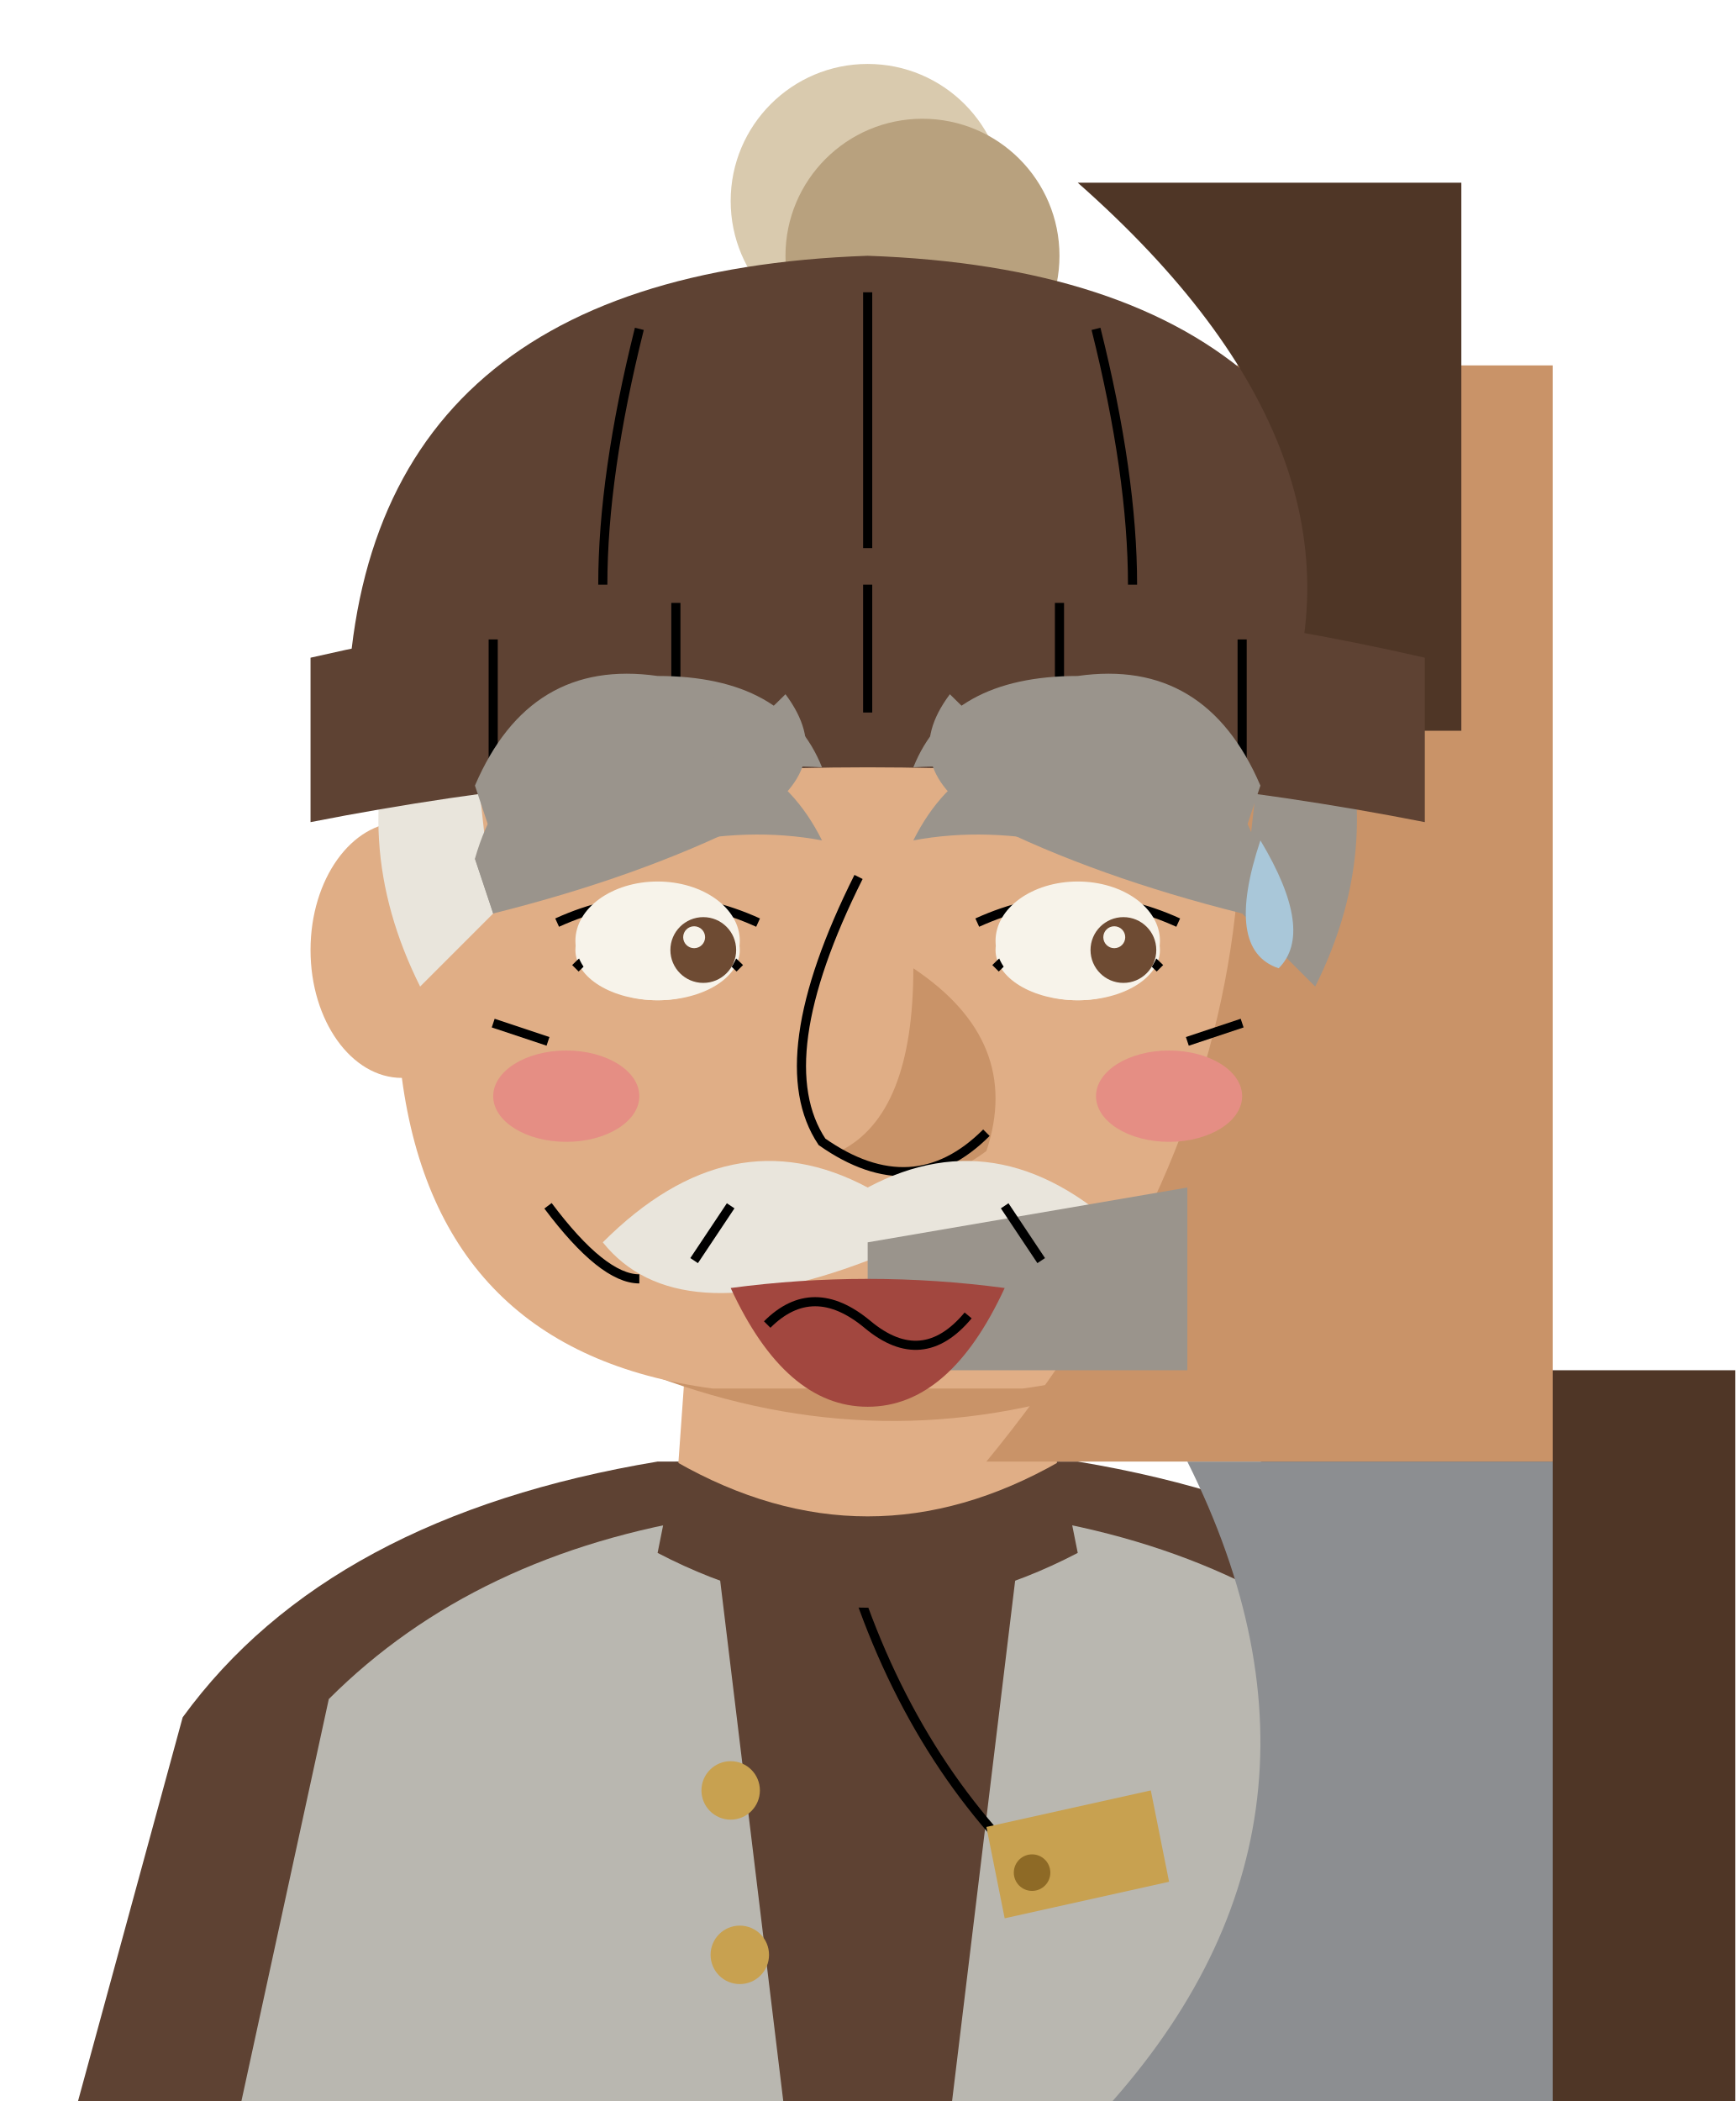
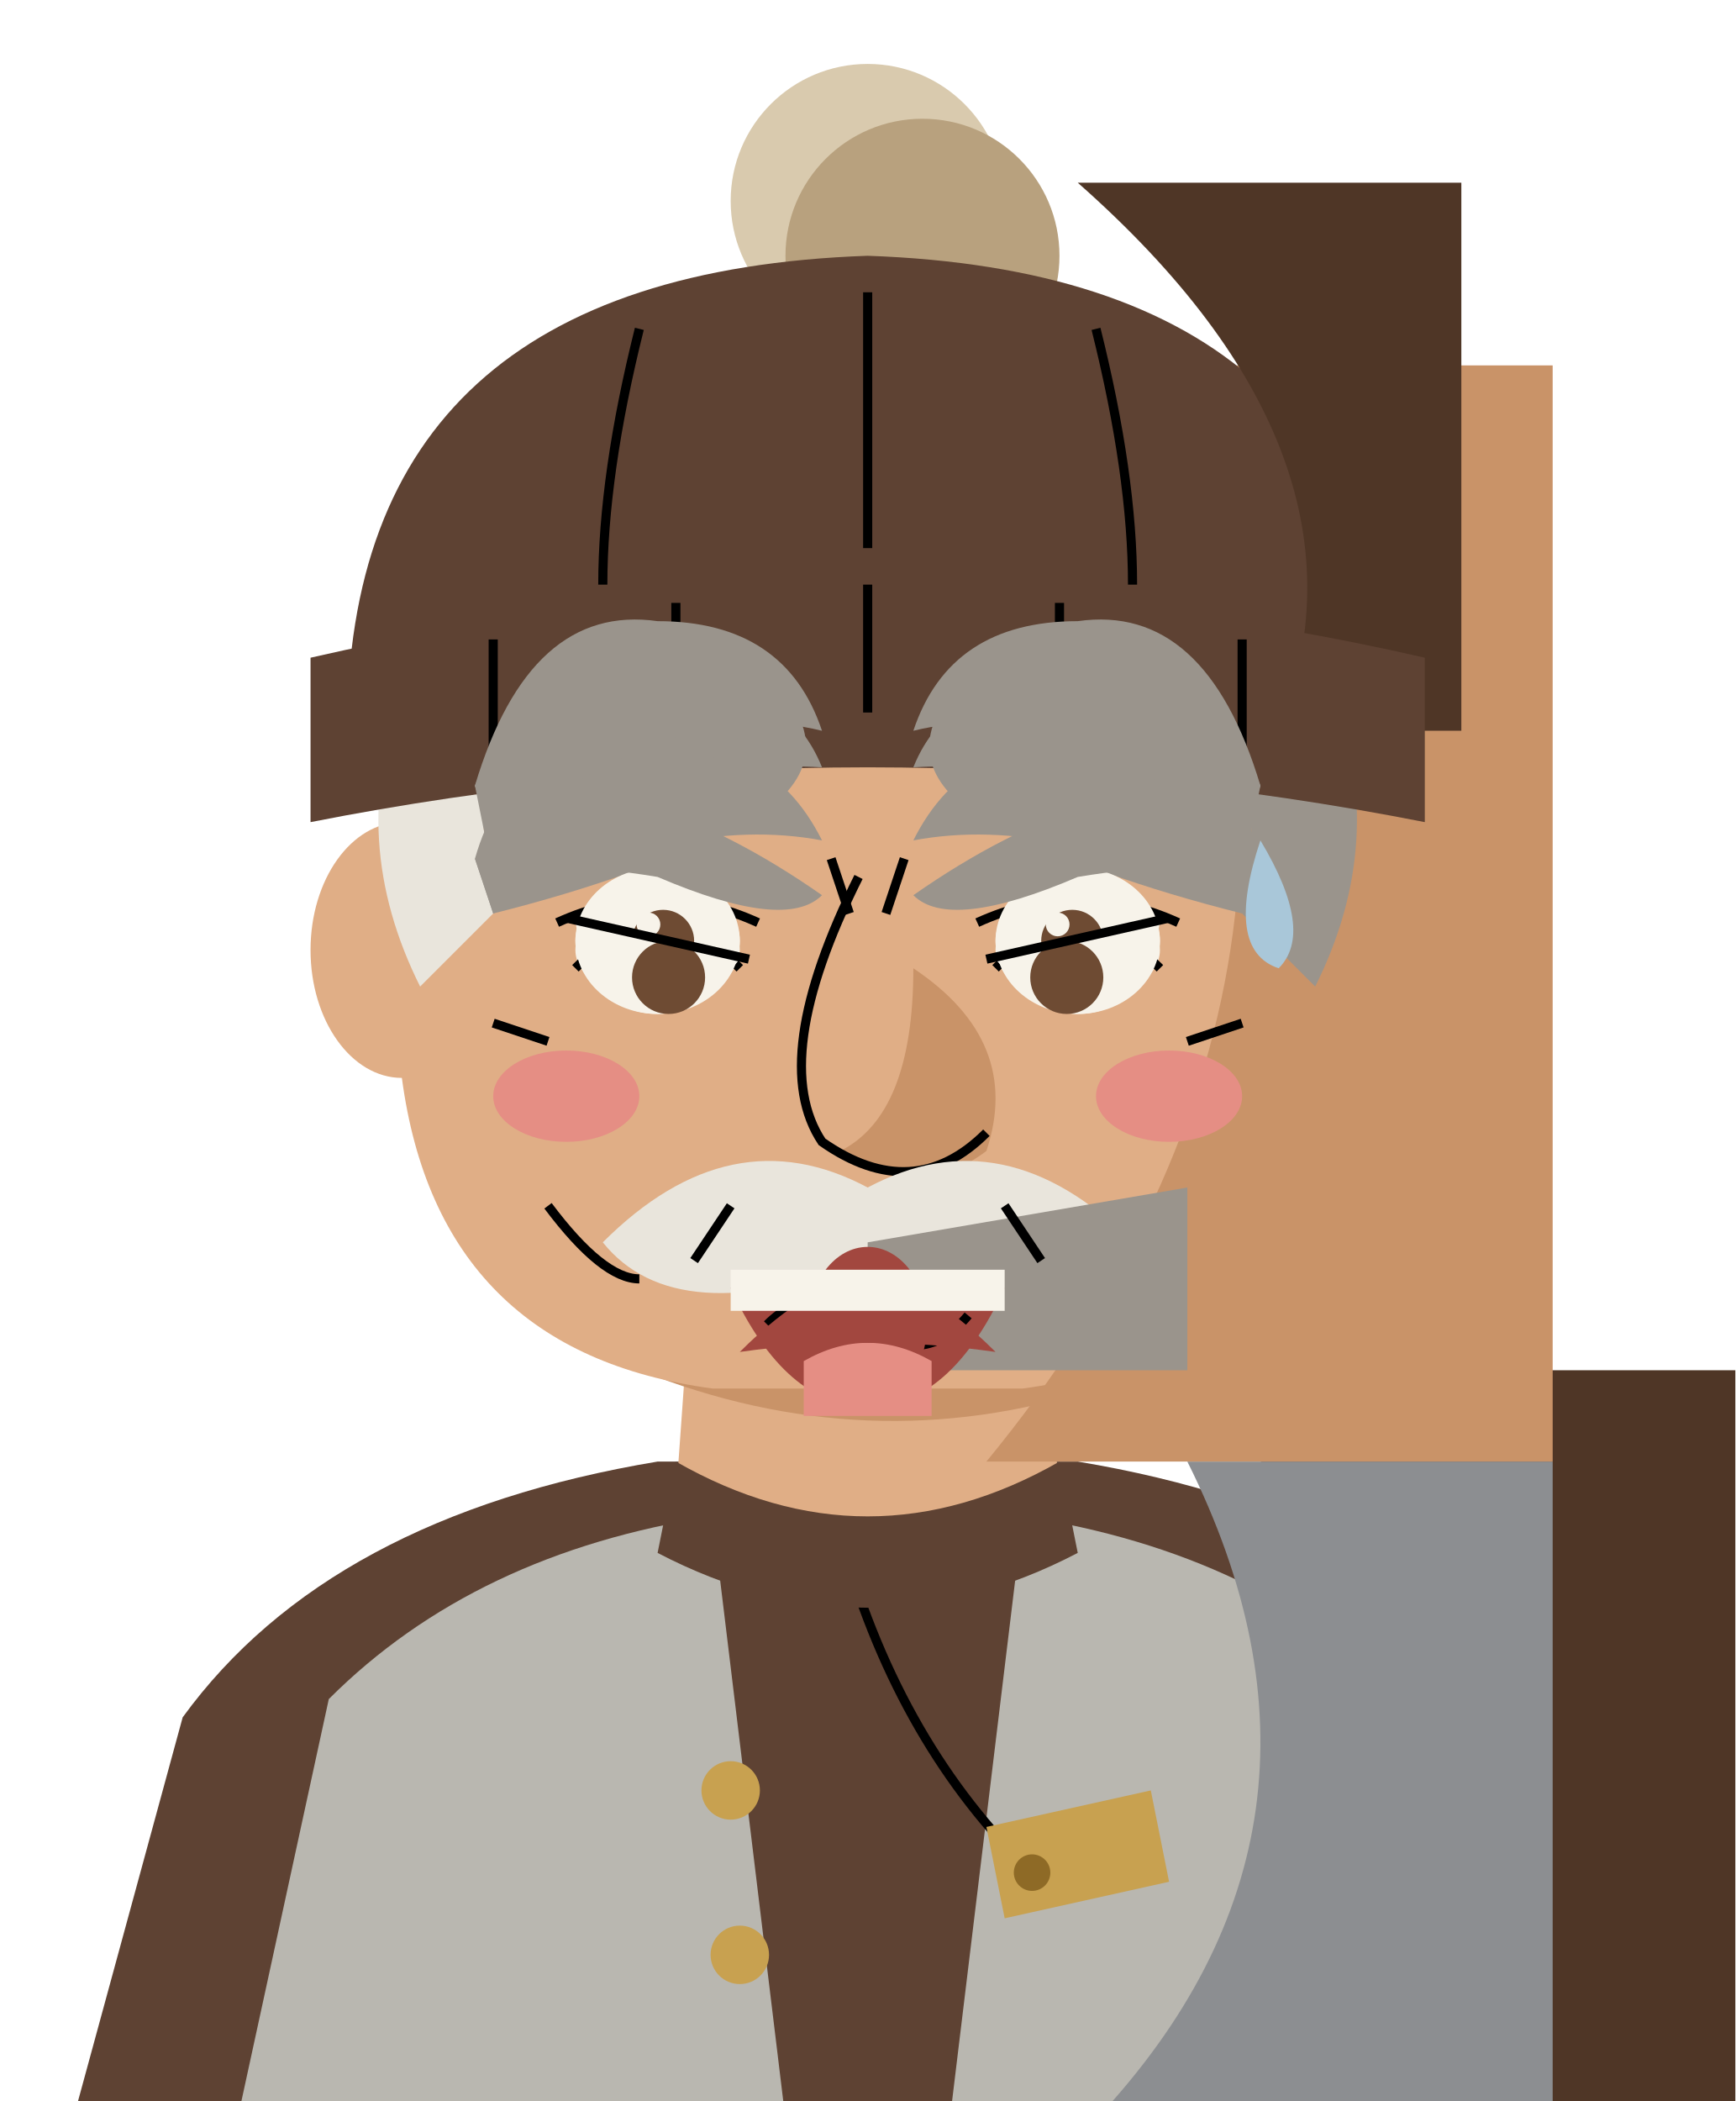
<svg xmlns="http://www.w3.org/2000/svg" viewBox="0 0 190 230" data-trait="6" data-pas="1.1" data-tremble="0.45" data-halo="4">
  <path id="pull" d="M8 232 L20 188 Q36 166 72 160 L118 160 Q154 166 170 188 L182 232 Z" fill="#5E4233" />
  <path data-clip="pull" data-w="0" d="M120 150 Q170 170 160 232 L190 232 L190 150 Z" fill="#4F3626" />
  <path id="gilg" d="M26 232 L36 186 Q52 170 78 166 L86 232 Z" fill="#B9B7B0" />
  <path id="gild" d="M104 232 L112 166 Q138 170 154 186 L164 232 Z" fill="#B9B7B0" />
  <path data-clip="gild" data-w="0" d="M130 160 Q150 200 120 232 L170 232 L170 160 Z" fill="#8C8E91" />
  <g data-w="0.55" fill="#C8A150">
    <circle cx="80" cy="196" r="3.2" />
    <circle cx="81" cy="214" r="3.2" />
  </g>
  <path data-w="0.4" fill="none" stroke="#000" d="M92 168 Q98 190 112 204" />
  <path d="M108 200 L126 196 L128 206 L110 210 Z" fill="#C8A150" data-w="0.7" />
  <circle cx="113" cy="205" r="2" fill="#8E6A26" data-w="0" />
  <path id="cou" d="M76 136 L114 136 L116 164 Q95 176 74 164 Z" fill="#E0AE86" />
  <path data-clip="cou" data-w="0" d="M70 130 L120 130 L120 152 Q95 160 70 150 Z" fill="#C99368" />
  <path d="M74 160 Q95 172 116 160 L118 170 Q95 182 72 170 Z" fill="#5E4233" data-w="0.8" />
  <ellipse cx="44" cy="104" rx="10" ry="14" fill="#E0AE86" />
  <ellipse cx="146" cy="104" rx="10" ry="14" fill="#C99368" />
  <path id="tete" d="M46 74 Q48 46 95 44 Q142 46 144 74 L146 118 Q142 148 112 152 L78 152 Q48 148 44 118 Z" fill="#E0AE86" />
  <path data-clip="tete" data-w="0" d="M124 40 Q154 104 108 160 L170 160 L170 40 Z" fill="#C99368" />
  <path d="M44 76 Q38 92 46 108 L54 100 L52 82 Z" fill="#E9E5DC" data-w="0.7" />
  <path d="M146 76 Q152 92 144 108 L136 100 L138 82 Z" fill="#9A948C" data-w="0.7" />
  <path data-w="0" d="M100 106 Q112 114 108 126 Q100 132 92 126 Q100 122 100 106 Z" fill="#C99368" />
  <path data-w="0.6" fill="none" stroke="#000" d="M94 96 Q84 116 90 125 Q100 132 108 124" />
  <g data-w="0.35" fill="none" stroke="#000">
    <path d="M54 112 l6 2 M136 112 l-6 2 M60 132 Q66 140 70 140" />
  </g>
  <path id="moustache" d="M66 136 Q80 122 95 130 Q110 122 124 136 Q116 146 95 138 Q74 146 66 136 Z" fill="#E9E5DC" />
  <path data-clip="moustache" data-w="0" d="M95 136 L130 130 L130 150 L95 150 Z" fill="#9A948C" />
  <path data-w="0.35" fill="none" stroke="#000" d="M80 132 l-4 6 M110 132 l4 6" />
  <circle id="pompon" cx="95" cy="22" r="15" fill="#D9CAAE" />
  <circle data-clip="pompon" data-w="0" cx="101" cy="28" r="15" fill="#B8A17E" />
  <path id="bonnet" d="M38 80 Q38 30 95 28 Q152 30 152 80 Q95 70 38 80 Z" fill="#5E4233" />
  <path data-clip="bonnet" data-w="0" d="M118 20 Q152 50 140 80 L160 80 L160 20 Z" fill="#4F3626" />
  <g data-w="0.4" fill="none" stroke="#000">
    <path d="M70 36 Q66 52 66 64 M95 32 L95 60 M120 36 Q124 52 124 64" />
  </g>
  <path d="M34 72 Q95 58 156 72 L156 90 Q95 78 34 90 Z" fill="#5E4233" />
  <g data-w="0.4" fill="none" stroke="#000">
    <path d="M54 70 l0 14 M74 66 l0 14 M95 64 l0 14 M116 66 l0 14 M136 70 l0 14" />
  </g>
  <g data-expr="neutre">
    <ellipse cx="72" cy="104" rx="9" ry="5.5" fill="#F7F3EA" data-w="0.5" />
    <ellipse cx="118" cy="104" rx="9" ry="5.5" fill="#F7F3EA" data-w="0.5" />
    <g data-w="0">
      <circle cx="73" cy="105" r="4" fill="#6E4B33" />
      <circle cx="117" cy="105" r="4" fill="#6E4B33" />
      <circle cx="71.5" cy="103.5" r="1.4" fill="#F7F3EA" />
      <circle cx="115.5" cy="103.5" r="1.4" fill="#F7F3EA" />
    </g>
    <path data-w="0.75" fill="none" stroke="#000" d="M61 101 Q72 96 83 101 M107 101 Q118 96 129 101" />
    <path d="M52 94 Q56 80 70 82 Q84 80 90 92 Q74 89 54 100 Z" fill="#9A948C" data-w="0.55" />
    <path d="M138 94 Q134 80 120 82 Q106 80 100 92 Q116 89 136 100 Z" fill="#9A948C" data-w="0.55" />
    <g class="bouche">
      <path d="M84 142 Q95 140 106 143 L105 146 Q95 144 85 145 Z" fill="#A2473F" data-w="0.5" />
    </g>
  </g>
  <g data-expr="content">
    <path data-w="0.75" fill="none" stroke="#000" d="M63 106 Q72 97 81 106 M109 106 Q118 97 127 106" />
    <path d="M52 86 Q58 72 72 74 Q86 74 90 84 Q74 83 54 92 Z" fill="#9A948C" data-w="0.55" />
    <path d="M138 86 Q132 72 118 74 Q104 74 100 84 Q116 83 136 92 Z" fill="#9A948C" data-w="0.55" />
    <g data-w="0">
      <ellipse cx="62" cy="120" rx="8" ry="5" fill="#E58E84" />
      <ellipse cx="128" cy="120" rx="8" ry="5" fill="#E58E84" />
    </g>
    <g class="bouche">
      <path d="M80 141 Q95 139 110 141 Q104 154 95 154 Q86 154 80 141 Z" fill="#A2473F" data-w="0.6" />
    </g>
  </g>
  <g data-expr="soucieux">
    <ellipse cx="72" cy="103" rx="9" ry="6.5" fill="#F7F3EA" data-w="0.5" />
    <ellipse cx="118" cy="103" rx="9" ry="6.5" fill="#F7F3EA" data-w="0.5" />
    <g data-w="0">
      <circle cx="77" cy="104" r="3.6" fill="#6E4B33" />
      <circle cx="123" cy="104" r="3.6" fill="#6E4B33" />
      <circle cx="76" cy="102.6" r="1.2" fill="#F7F3EA" />
      <circle cx="122" cy="102.6" r="1.2" fill="#F7F3EA" />
    </g>
    <path d="M52 94 Q70 92 86 76 Q92 84 82 90 Q70 96 54 100 Z" fill="#9A948C" data-w="0.55" />
    <path d="M138 94 Q120 92 104 76 Q98 84 108 90 Q120 96 136 100 Z" fill="#9A948C" data-w="0.55" />
    <g class="bouche">
      <path data-w="0.6" fill="none" stroke="#000" d="M84 145 Q89 140 95 145 Q101 150 106 144" />
    </g>
    <path d="M138 92 Q144 102 140 106 Q134 104 138 92 Z" fill="#A9C7D9" data-w="0.5" />
  </g>
+   <g data-expr="surpris">
+     <ellipse cx="72" cy="103" rx="9" ry="8" fill="#F7F3EA" data-w="0.5" />
+     <ellipse cx="118" cy="103" rx="9" ry="8" fill="#F7F3EA" data-w="0.5" />
+     <g data-w="0">
+       <circle cx="72.6" cy="103" r="3.4" fill="#6E4B33" />
+       <circle cx="117.4" cy="103" r="3.4" fill="#6E4B33" />
+       <circle cx="71" cy="101.2" r="1.3" fill="#F7F3EA" />
+       <circle cx="115.8" cy="101.2" r="1.3" fill="#F7F3EA" />
+     </g>
+     <path d="M52 86 Q58 66 72 68 Q86 68 90 80 Q74 76 54 92 Z" fill="#9A948C" data-w="0.5" />
+     <path d="M138 86 Q132 66 118 68 Q104 68 100 80 Q116 76 136 92 Z" fill="#9A948C" data-w="0.5" />
+     <g class="bouche">
+       <ellipse id="rond" cx="95" cy="145" rx="6.5" ry="8.5" fill="#A2473F" data-w="0.6" />
+       <path data-clip="rond" data-w="0" d="M88 149 Q95 145 102 149 L102 155 L88 155 Z" fill="#E58E84" />
+     </g>
+   </g>
+   <g data-expr="fache">
+     <path id="colere-g" d="M63 101 L81 105 Q76 111 72 111 Q65 111 63 101 Z" fill="#F7F3EA" data-w="0.5" />
+     <path id="colere-d" d="M127 101 L109 105 Q114 111 118 111 Q125 111 127 101 Z" fill="#F7F3EA" data-w="0.5" />
+     <g data-w="0">
+       <circle data-clip="colere-g" cx="73.2" cy="107" r="4" fill="#6E4B33" />
+       <circle data-clip="colere-d" cx="116.8" cy="107" r="4" fill="#6E4B33" />
+     </g>
+     <path data-w="0.9" fill="none" stroke="#000" d="M62 100.5 L82 105 M128 100.5 L108 105" />
+     <path d="M52 86 Q70 84 90 98 Q86 102 72 96 Q60 94 54 96 Z" fill="#9A948C" data-w="0.5" />
+     <path d="M138 86 Q120 84 100 98 Q104 102 118 96 Q130 94 136 96 Z" fill="#9A948C" data-w="0.5" />
+     <path data-w="0.45" fill="none" stroke="#000" d="M91 94 L93 100 M99 94 L97 100" />
+     <g class="bouche">
+       <path id="dents" d="M81 148 Q89 140 95 140 Q101 140 109 148 Q95 146 81 148 Z" fill="#A2473F" data-w="0.6" />
+       <path data-clip="dents" data-w="0" d="M80 139 L110 139 L110 143.5 L80 143.5 Z" fill="#F7F3EA" />
+     </g>
+   </g>
</svg>
